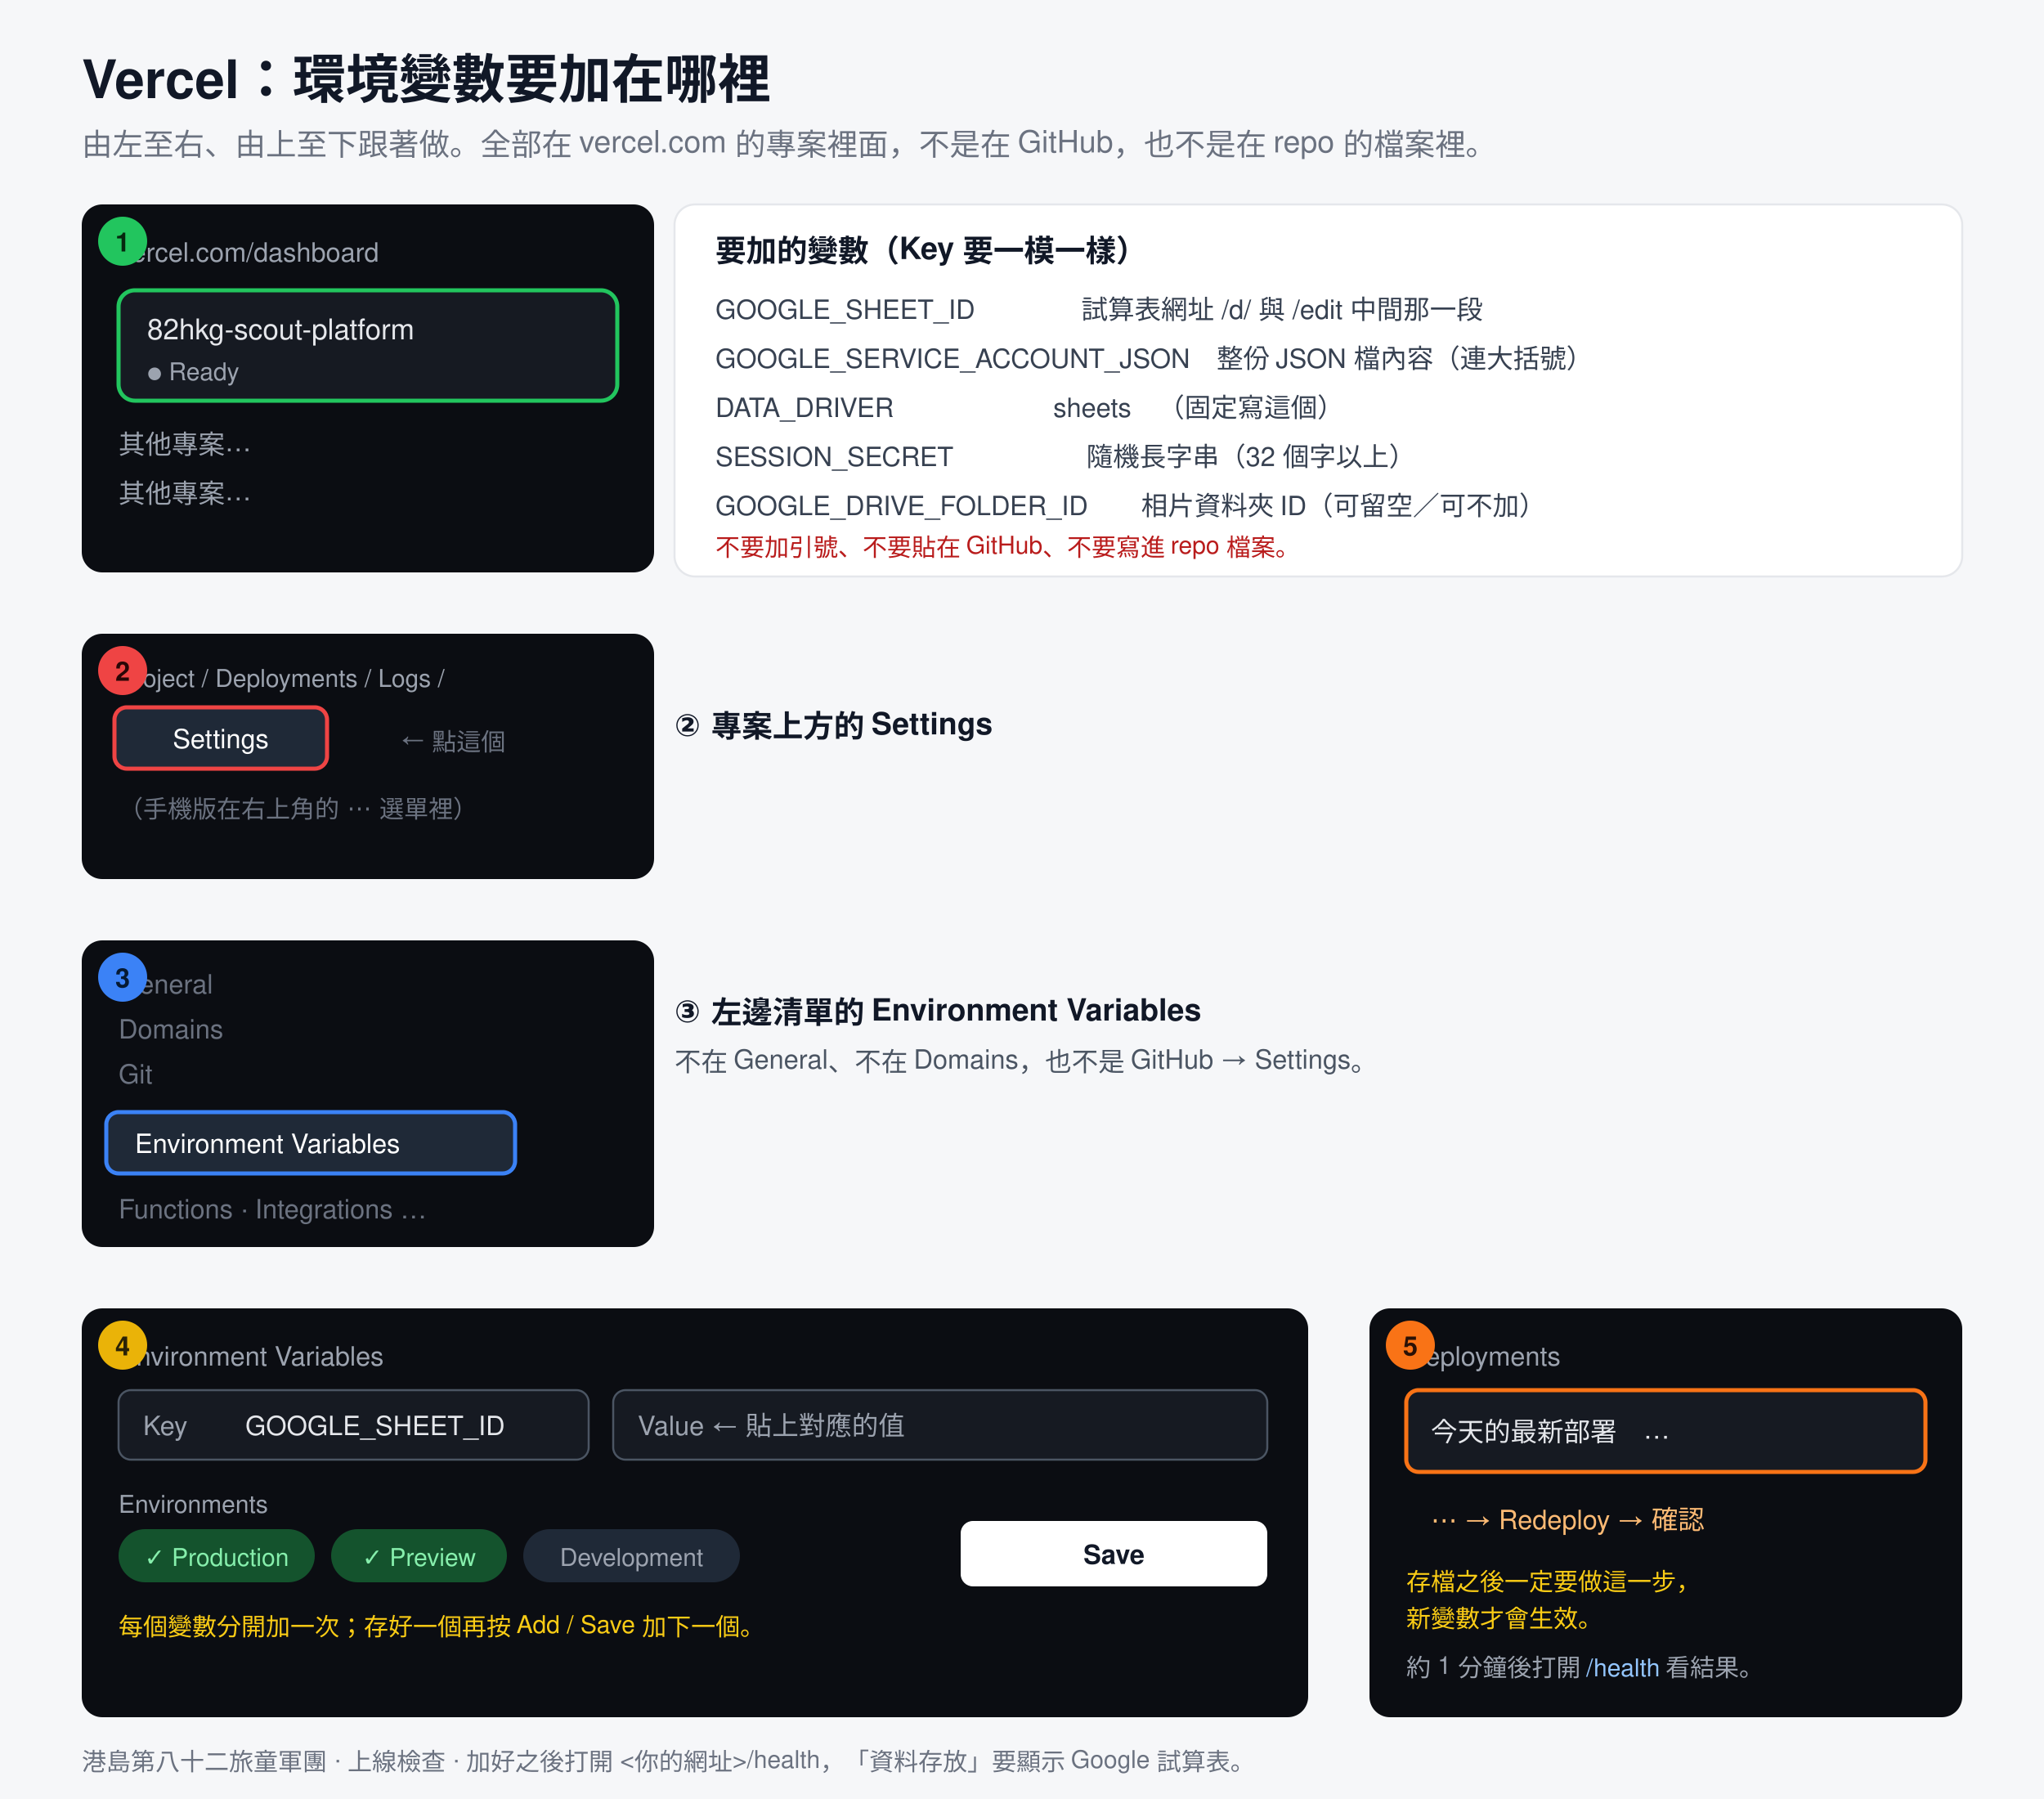
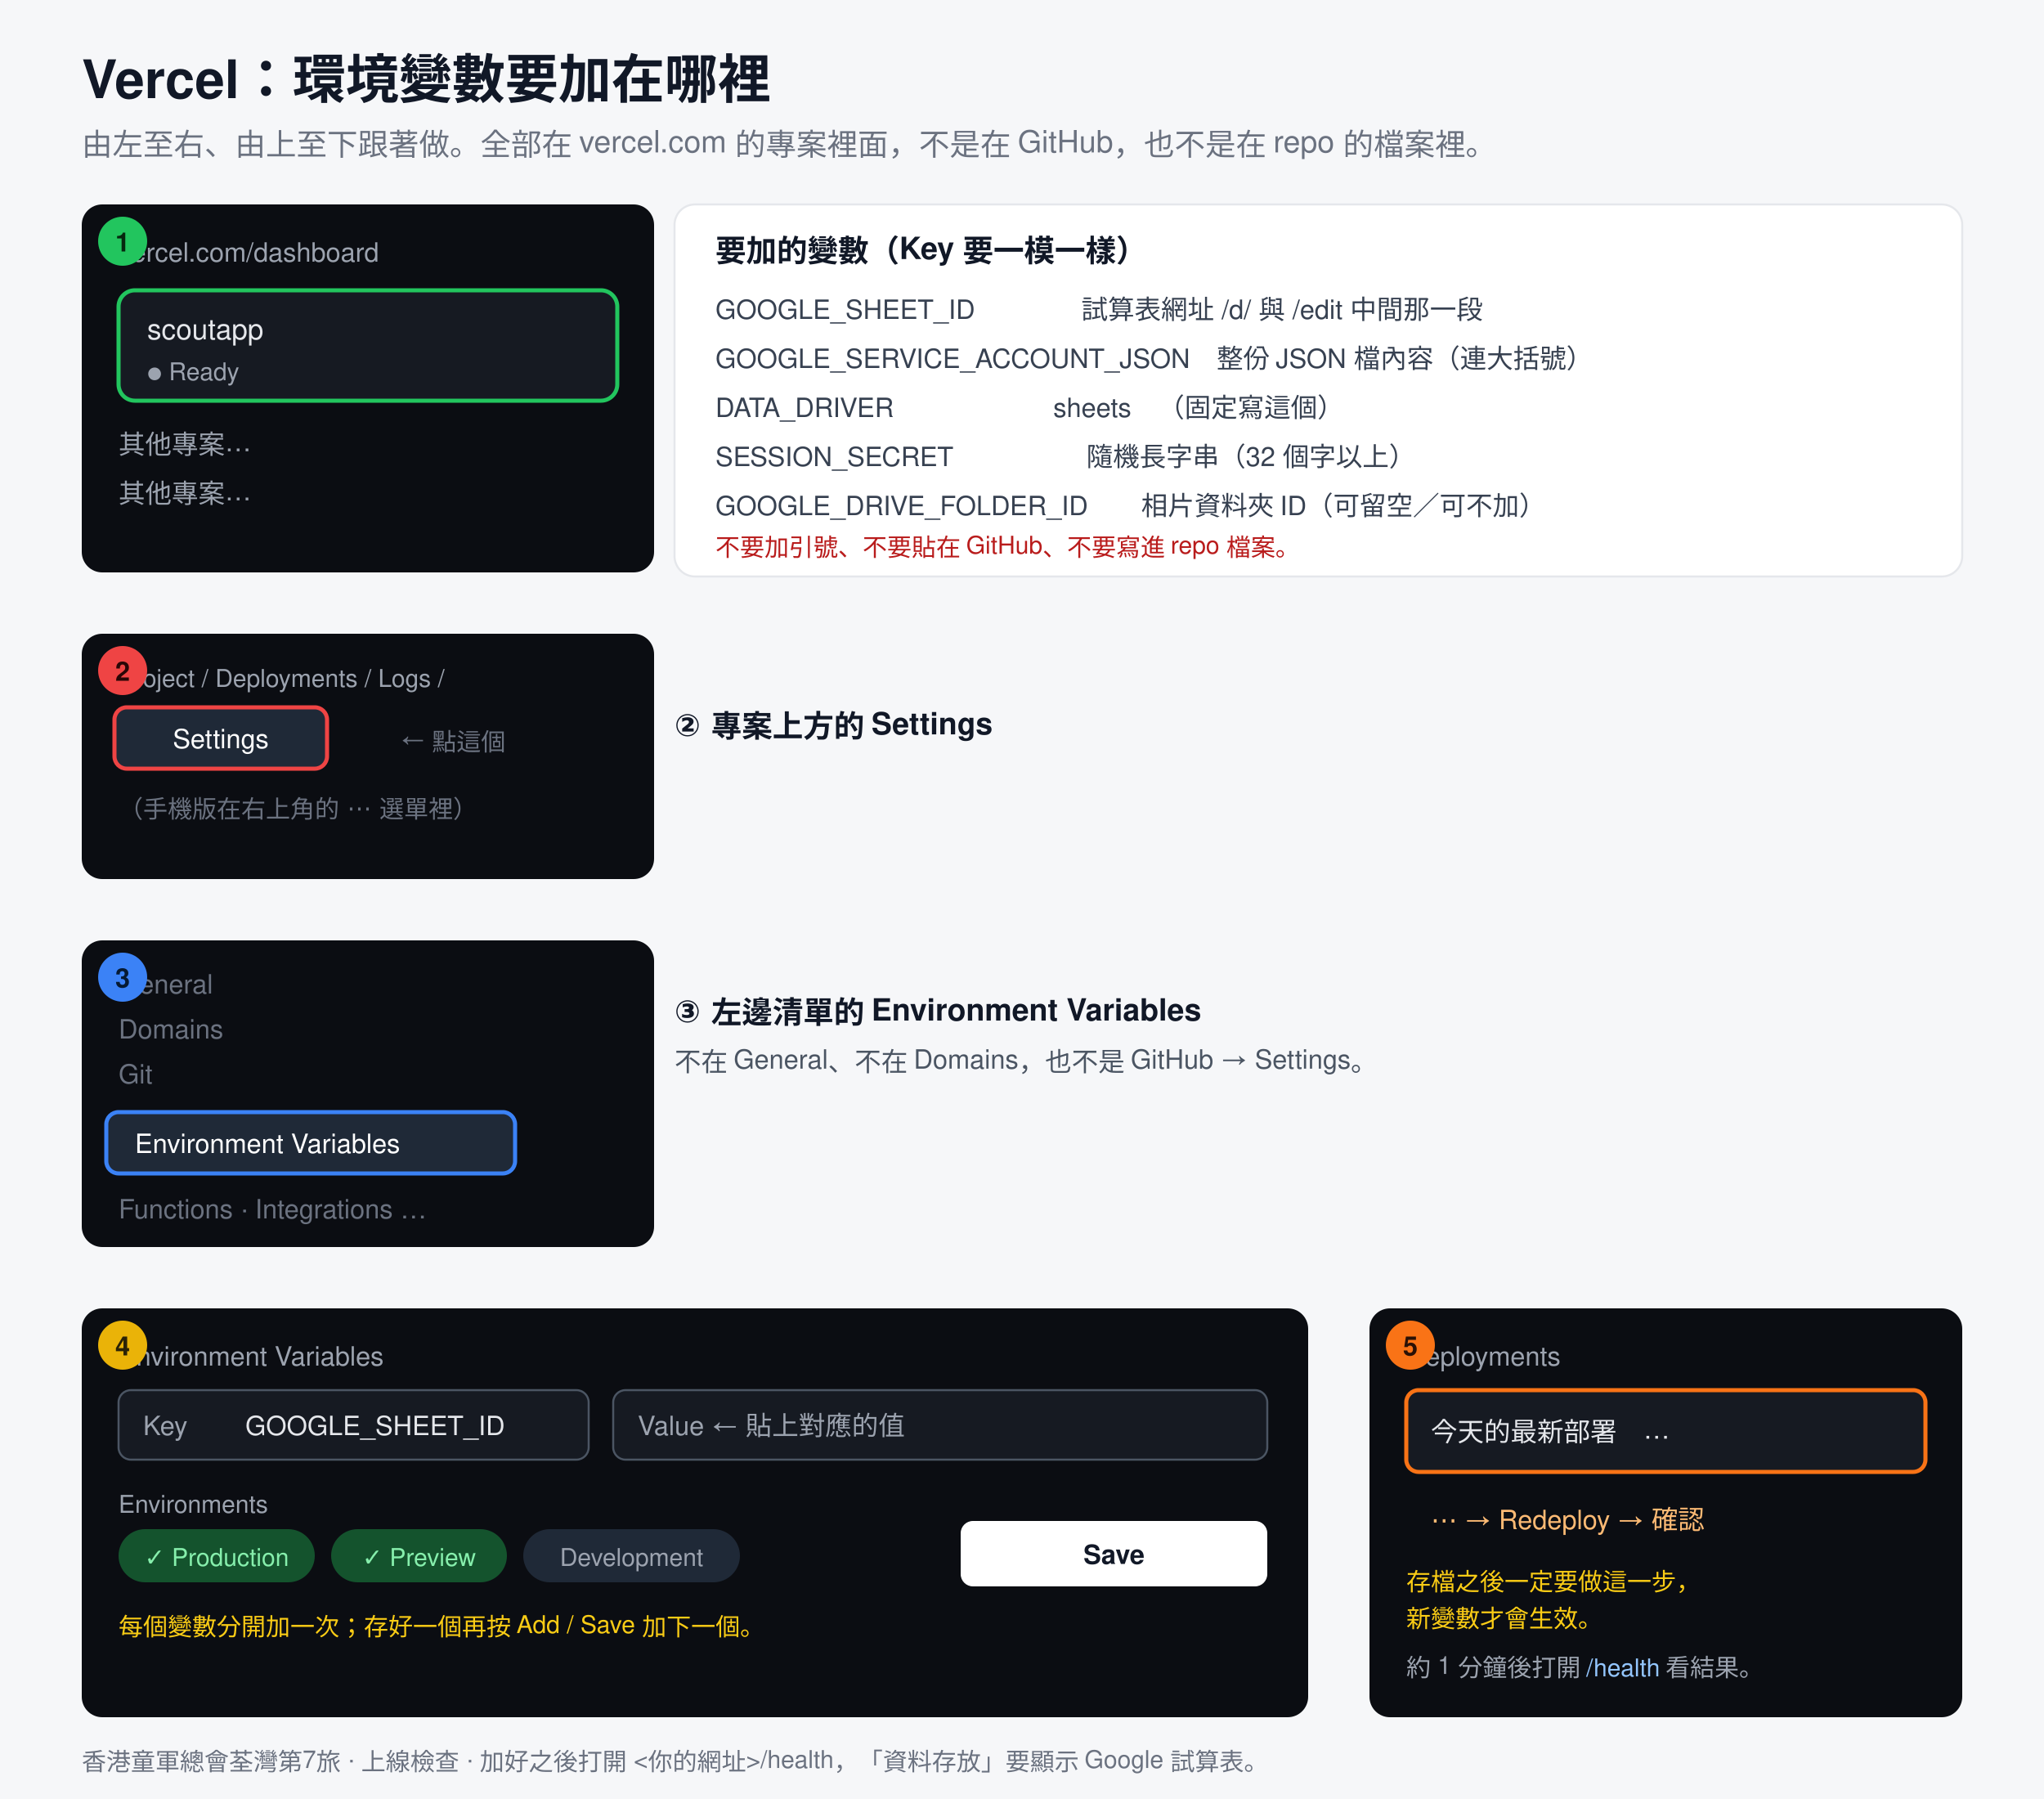
<svg xmlns="http://www.w3.org/2000/svg" width="1000" height="880" viewBox="0 0 1000 880" font-family="Helvetica, Arial, 'PingFang HK', 'Microsoft JhengHei', sans-serif">
  <rect width="1000" height="880" fill="#f6f7f9" />
  <text x="40" y="48" font-size="26" font-weight="bold" fill="#111827">Vercel：環境變數要加在哪裡</text>
  <text x="40" y="76" font-size="15" fill="#6b7280">由左至右、由上至下跟著做。全部在 vercel.com 的專案裡面，不是在 GitHub，也不是在 repo 的檔案裡。</text>
  <rect x="40" y="100" width="280" height="180" rx="10" fill="#0b0d12" />
  <text x="58" y="128" font-size="13" fill="#9ca3af">vercel.com/dashboard</text>
  <rect x="58" y="142" width="244" height="54" rx="8" fill="#161a22" stroke="#22c55e" stroke-width="2" />
-   <text x="72" y="166" font-size="14" fill="#e5e7eb">82hkg-scout-platform</text>
+   <text x="72" y="166" font-size="14" fill="#e5e7eb">scoutapp</text>
  <text x="72" y="186" font-size="12" fill="#9ca3af">● Ready</text>
  <text x="58" y="222" font-size="13" fill="#9ca3af">其他專案…</text>
  <text x="58" y="246" font-size="13" fill="#9ca3af">其他專案…</text>
  <circle cx="60" cy="118" r="12" fill="#22c55e" />
  <text x="60" y="123" font-size="13" font-weight="bold" fill="#06280f" text-anchor="middle">1</text>
  <text x="330" y="150" font-size="15" fill="#111827" font-weight="bold">① 先點進你的專案</text>
-   <text x="330" y="174" font-size="13" fill="#4b5563">在 Vercel 首頁選擇 82hkg-scout-platform。</text>
+   <text x="330" y="174" font-size="13" fill="#4b5563">在 Vercel 首頁選擇 scoutapp。</text>
  <text x="330" y="196" font-size="13" fill="#b45309">未進入專案的話，看不到 Settings。</text>
  <rect x="40" y="310" width="280" height="120" rx="10" fill="#0b0d12" />
  <text x="58" y="336" font-size="12" fill="#9ca3af">Project / Deployments / Logs /</text>
  <rect x="56" y="346" width="104" height="30" rx="6" fill="#1f2937" stroke="#ef4444" stroke-width="2" />
  <text x="108" y="366" font-size="13" fill="#ffffff" text-anchor="middle">Settings</text>
  <text x="196" y="366" font-size="12" fill="#6b7280">← 點這個</text>
  <text x="58" y="400" font-size="12" fill="#6b7280">（手機版在右上角的 ⋯ 選單裡）</text>
  <circle cx="60" cy="328" r="12" fill="#ef4444" />
  <text x="60" y="333" font-size="13" font-weight="bold" fill="#2a0606" text-anchor="middle">2</text>
  <text x="330" y="360" font-size="15" fill="#111827" font-weight="bold">② 專案上方的 Settings</text>
  <rect x="40" y="460" width="280" height="150" rx="10" fill="#0b0d12" />
  <text x="58" y="486" font-size="13" fill="#6b7280">General</text>
  <text x="58" y="508" font-size="13" fill="#6b7280">Domains</text>
  <text x="58" y="530" font-size="13" fill="#6b7280">Git</text>
  <rect x="52" y="544" width="200" height="30" rx="6" fill="#1f2937" stroke="#3b82f6" stroke-width="2" />
  <text x="66" y="564" font-size="13" fill="#ffffff">Environment Variables</text>
  <text x="58" y="596" font-size="13" fill="#6b7280">Functions · Integrations …</text>
  <circle cx="60" cy="478" r="12" fill="#3b82f6" />
  <text x="60" y="483" font-size="13" font-weight="bold" fill="#061a33" text-anchor="middle">3</text>
  <text x="330" y="500" font-size="15" fill="#111827" font-weight="bold">③ 左邊清單的 Environment Variables</text>
  <text x="330" y="524" font-size="13" fill="#4b5563">不在 General、不在 Domains，也不是 GitHub → Settings。</text>
  <rect x="40" y="640" width="600" height="200" rx="10" fill="#0b0d12" />
  <text x="58" y="668" font-size="13" fill="#9ca3af">Environment Variables</text>
  <rect x="58" y="680" width="230" height="34" rx="6" fill="#161a22" stroke="#4b5563" />
  <text x="70" y="702" font-size="13" fill="#9ca3af">Key</text>
  <text x="120" y="702" font-size="13" fill="#e5e7eb">GOOGLE_SHEET_ID</text>
  <rect x="300" y="680" width="320" height="34" rx="6" fill="#161a22" stroke="#4b5563" />
  <text x="312" y="702" font-size="13" fill="#9ca3af">Value  ← 貼上對應的值</text>
  <text x="58" y="740" font-size="12" fill="#9ca3af">Environments</text>
  <rect x="58" y="748" width="96" height="26" rx="13" fill="#14532d" />
  <text x="106" y="766" font-size="12" fill="#86efac" text-anchor="middle">✓ Production</text>
  <rect x="162" y="748" width="86" height="26" rx="13" fill="#14532d" />
  <text x="205" y="766" font-size="12" fill="#86efac" text-anchor="middle">✓ Preview</text>
  <rect x="256" y="748" width="106" height="26" rx="13" fill="#1f2937" />
  <text x="309" y="766" font-size="12" fill="#9ca3af" text-anchor="middle">Development</text>
  <rect x="470" y="744" width="150" height="32" rx="6" fill="#ffffff" />
  <text x="545" y="765" font-size="13" font-weight="bold" fill="#111827" text-anchor="middle">Save</text>
  <text x="58" y="800" font-size="12" fill="#facc15">每個變數分開加一次；存好一個再按 Add / Save 加下一個。</text>
  <circle cx="60" cy="658" r="12" fill="#eab308" />
  <text x="60" y="663" font-size="13" font-weight="bold" fill="#2a2206" text-anchor="middle">4</text>
  <rect x="670" y="640" width="290" height="200" rx="10" fill="#0b0d12" />
  <text x="688" y="668" font-size="13" fill="#9ca3af">Deployments</text>
  <rect x="688" y="680" width="254" height="40" rx="6" fill="#161a22" stroke="#f97316" stroke-width="2" />
  <text x="700" y="705" font-size="13" fill="#e5e7eb">今天的最新部署　…</text>
  <text x="700" y="748" font-size="13" fill="#fdba74">⋯ → Redeploy → 確認</text>
  <text x="688" y="778" font-size="12" fill="#facc15">存檔之後一定要做這一步，</text>
  <text x="688" y="796" font-size="12" fill="#facc15">新變數才會生效。</text>
  <text x="688" y="820" font-size="12" fill="#9ca3af">約 1 分鐘後打開 <tspan fill="#93c5fd">/health</tspan> 看結果。</text>
  <circle cx="690" cy="658" r="12" fill="#f97316" />
  <text x="690" y="663" font-size="13" font-weight="bold" fill="#2a1106" text-anchor="middle">5</text>
  <rect x="330" y="100" width="630" height="182" rx="10" fill="#ffffff" stroke="#e5e7eb" />
  <text x="350" y="128" font-size="15" font-weight="bold" fill="#111827">要加的變數（Key 要一模一樣）</text>
  <text x="350" y="156" font-size="13" fill="#374151">GOOGLE_SHEET_ID　　　　試算表網址 /d/ 與 /edit 中間那一段</text>
  <text x="350" y="180" font-size="13" fill="#374151">GOOGLE_SERVICE_ACCOUNT_JSON　整份 JSON 檔內容（連大括號）</text>
  <text x="350" y="204" font-size="13" fill="#374151">DATA_DRIVER　　　　　　sheets　（固定寫這個）</text>
  <text x="350" y="228" font-size="13" fill="#374151">SESSION_SECRET　　　　　隨機長字串（32 個字以上）</text>
  <text x="350" y="252" font-size="13" fill="#374151">GOOGLE_DRIVE_FOLDER_ID　　相片資料夾 ID（可留空／可不加）</text>
  <text x="350" y="272" font-size="12" fill="#b91c1c">不要加引號、不要貼在 GitHub、不要寫進 repo 檔案。</text>
-   <text x="40" y="866" font-size="12" fill="#6b7280">港島第八十二旅童軍團 · 上線檢查 · 加好之後打開 &lt;你的網址&gt;/health，「資料存放」要顯示 Google 試算表。</text>
+   <text x="40" y="866" font-size="12" fill="#6b7280">香港童軍總會荃灣第7旅 · 上線檢查 · 加好之後打開 &lt;你的網址&gt;/health，「資料存放」要顯示 Google 試算表。</text>
</svg>
